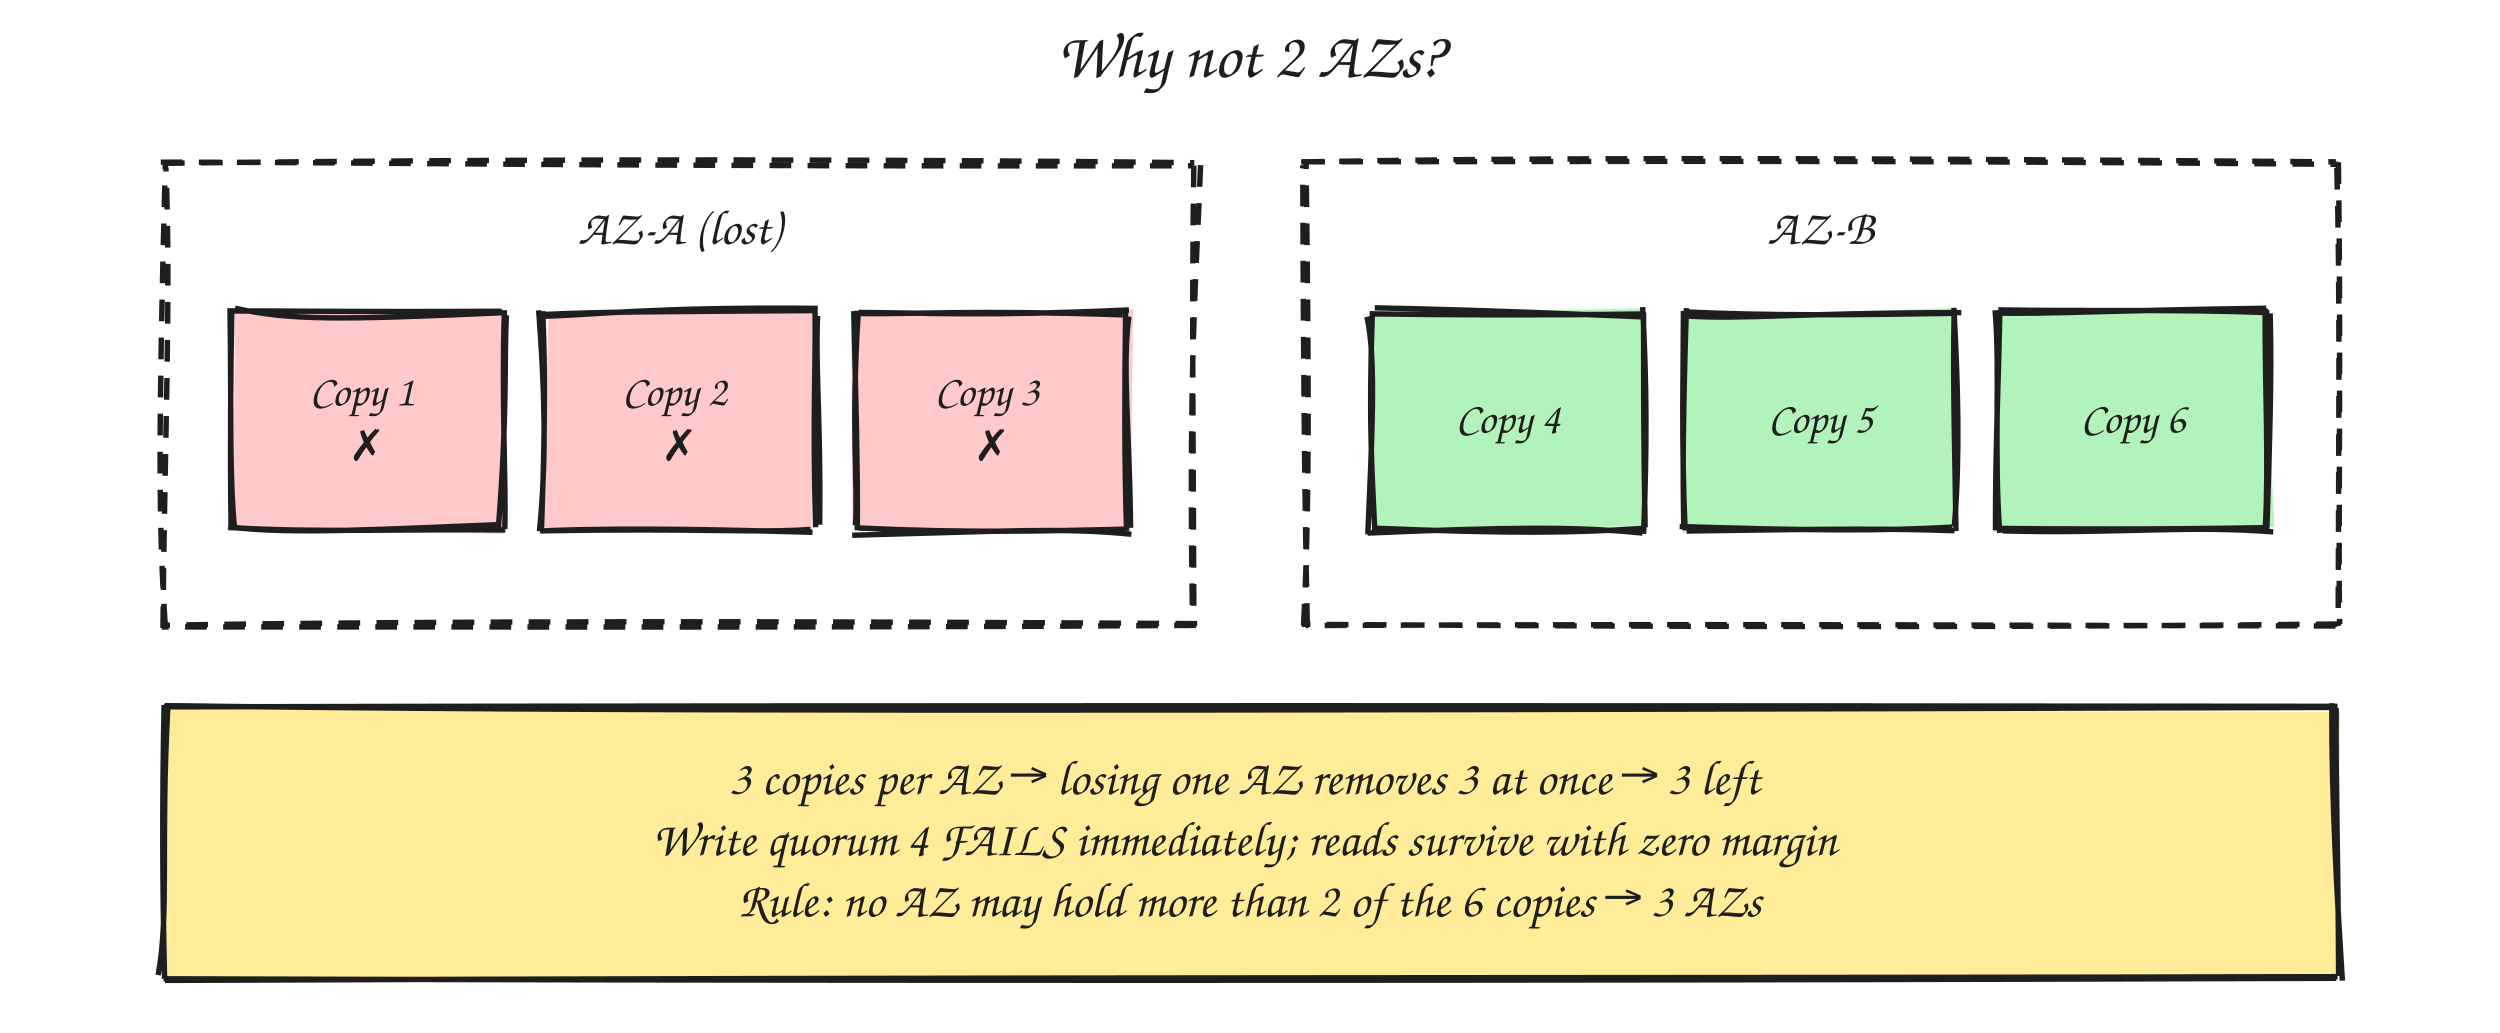
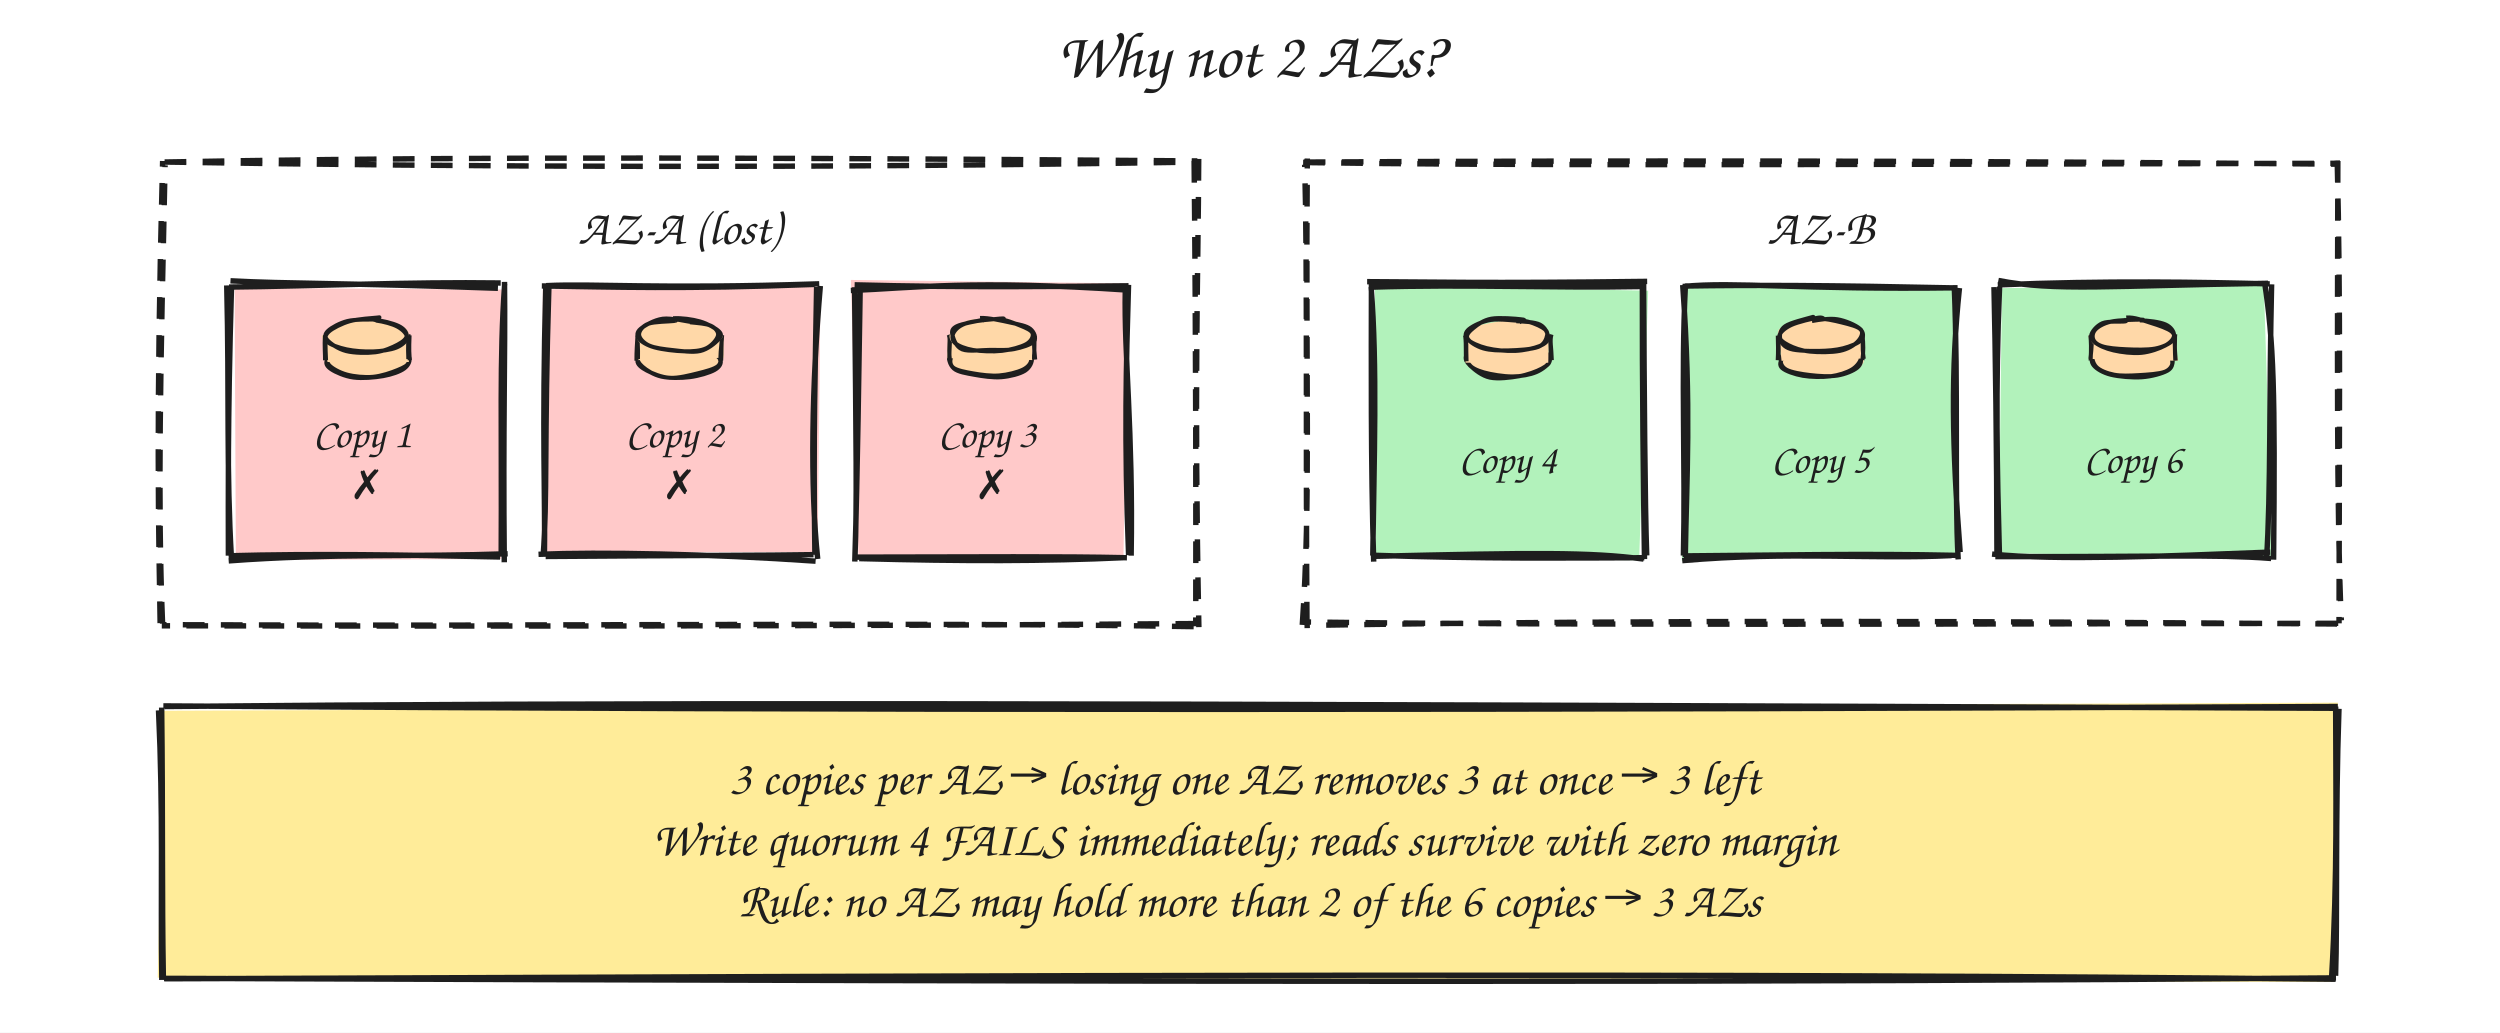
<svg xmlns="http://www.w3.org/2000/svg" viewBox="0 0 920 380" width="920" height="380">
  <rect width="100%" height="100%" fill="#ffffff" />
  <text x="460" y="22" font-family="Virgil, 'Segoe Print', 'Comic Sans MS', 'Bradley Hand', cursive" font-size="24" fill="#1e1e1e" text-anchor="middle" dominant-baseline="middle">
    <tspan x="460" dy="0">Why not 2 AZs?</tspan>
  </text>
-   <path d="M59.176 59.676 C136.514 59.658, 214.443 61.369, 439.12 61.014 M59.947 60.112 C204.245 58.15, 348.507 58.804, 439.513 59.874 M441.811 60.759 C440.502 98.188, 437.225 131.977, 438.871 229.835 M439.336 60.932 C438.449 114.36, 439.227 170.096, 439.35 230.328 M440.11 230.147 C297.524 231.14, 152.073 230.579, 59.458 230.712 M440.546 229.502 C300.626 228.58, 160.068 228.382, 59.423 230.099 M59.963 231.088 C60.474 167.028, 63.02 108.491, 61.045 61.615 M60.824 230.186 C58.391 194.654, 58.164 160.892, 60.859 59.518" stroke="#1e1e1e" stroke-width="2" fill="none" stroke-dasharray="8 6" />
+   <path d="M60.576 59.625 C136.758 58.278, 214.306 57.348, 440.619 59.22 M60.559 59.628 C176.227 61.474, 293.024 62.024, 440.506 59.633 M441.125 58.48 C440.953 102.391, 439.376 140.874, 441.184 230.787 M439.431 59.216 C440.15 127.552, 440.105 196.025, 440.032 229.703 M439.266 230.602 C329.583 228.74, 218.39 230.595, 59.589 229.887 M440.585 229.469 C298.219 230.571, 155.824 230.45, 59.538 230.29 M58.928 229.315 C58.411 195.502, 57.308 155.774, 59.847 59.244 M59.827 229.493 C57.954 183.915, 59.088 136.294, 60.748 60.85" stroke="#1e1e1e" stroke-width="2" fill="none" stroke-dasharray="8 6" />
  <text x="250" y="85" font-family="Virgil, 'Segoe Print', 'Comic Sans MS', 'Bradley Hand', cursive" font-size="18" fill="#1e1e1e" text-anchor="middle" dominant-baseline="middle">
    <tspan x="250" dy="0">AZ-A (lost)</tspan>
  </text>
-   <path d="M86.458 113.524 L184.908 114.263 L185.447 196.439 L85.83 194.41" stroke="none" stroke-width="0" fill="#ffc9c9" />
-   <path d="M86.484 113.423 C106.439 117.876, 124.316 117.835, 184.74 115.082 M85.263 114.451 C104.761 114.331, 124.758 114.851, 184.608 114.542 M186.347 116.01 C185.453 134.373, 186.868 151.246, 183.261 195.966 M185.634 114.133 C184.485 145.698, 186.286 178.521, 185.756 194.68 M184.236 193.031 C146.6 194.47, 105.497 196.992, 83.934 193.783 M185.967 195.027 C150.279 194.63, 115.553 196.027, 85.978 194.207 M86.243 193.806 C84.402 173.835, 85.215 154.342, 84.636 113.409 M85.042 195.184 C84.618 165.345, 84.897 136.68, 85.3 114.506" stroke="#1e1e1e" stroke-width="2" fill="none" />
-   <text x="135" y="145" font-family="Virgil, 'Segoe Print', 'Comic Sans MS', 'Bradley Hand', cursive" font-size="16" fill="#1e1e1e" text-anchor="middle" dominant-baseline="middle">
+   <path d="M86.337 105.956 L184.673 106.565 L184.389 205.728 L86.797 206.078" stroke="none" stroke-width="0" fill="#ffc9c9" />
+   <path d="M84.817 103.338 C105.911 104.477, 126.218 104.035, 183.238 106.093 M84.283 105.644 C116.871 105.304, 149.898 103.652, 184.262 104.141 M185.662 103.731 C185.968 131.435, 185.082 155.86, 185.575 206.918 M185.728 104.416 C183.745 131.56, 184.724 157.788, 184.438 204.055 M186.829 203.789 C153.24 205, 122.443 203.547, 84.152 206.409 M184.031 204.972 C149.417 204.158, 114.782 203.685, 84.168 204.526 M85.207 206.034 C83.242 173.294, 84.406 145.595, 83.438 105.037 M84.045 204.491 C84.058 182.05, 83.698 156.972, 85.189 105.838" stroke="#1e1e1e" stroke-width="2" fill="none" />
+   <path d="M136.69 126.07 C139.896 126.24, 143.845 127.894, 146.055 128.863 C148.265 129.831, 149.668 130.768, 149.951 131.881 C150.234 132.995, 149.524 134.544, 147.753 135.546 C145.982 136.547, 142.469 137.554, 139.325 137.889 C136.18 138.223, 131.837 137.996, 128.885 137.552 C125.933 137.108, 123.116 136.333, 121.613 135.224 C120.109 134.116, 119.126 132.141, 119.864 130.902 C120.603 129.663, 123.214 128.541, 126.044 127.792 C128.874 127.042, 134.961 126.593, 136.843 126.404 C138.725 126.215, 137.363 126.558, 137.337 126.658 M138.119 127.38 C141.135 127.796, 145.926 128.498, 147.966 129.469 C150.007 130.44, 150.716 132.027, 150.362 133.207 C150.008 134.388, 148.087 135.609, 145.844 136.551 C143.602 137.494, 140.101 138.686, 136.905 138.862 C133.71 139.038, 129.477 138.477, 126.673 137.607 C123.869 136.736, 120.979 134.828, 120.083 133.64 C119.187 132.452, 119.913 131.473, 121.298 130.479 C122.683 129.486, 125.522 128.319, 128.392 127.679 C131.263 127.039, 136.804 126.703, 138.522 126.642 C140.24 126.581, 138.626 127.188, 138.7 127.313" stroke="none" stroke-width="0" fill="#ffd8a8" />
+   <path d="M138.494 126.501 C141.604 126.7, 144.603 127.519, 146.582 128.635 C148.561 129.751, 150.412 131.94, 150.368 133.197 C150.325 134.455, 148.507 135.267, 146.321 136.179 C144.135 137.091, 140.378 138.397, 137.254 138.671 C134.131 138.945, 130.291 138.566, 127.579 137.824 C124.867 137.082, 121.999 135.485, 120.982 134.218 C119.965 132.951, 120.299 131.284, 121.478 130.222 C122.658 129.16, 125.237 128.479, 128.056 127.845 C130.875 127.212, 136.621 126.596, 138.391 126.421 C140.162 126.246, 138.753 126.682, 138.681 126.795 M135.439 127.236 C138.583 127.042, 142.147 126.915, 144.655 127.601 C147.163 128.287, 149.806 130.014, 150.489 131.352 C151.172 132.69, 150.335 134.45, 148.752 135.628 C147.169 136.805, 144.097 137.867, 140.99 138.419 C137.884 138.97, 133.299 139.36, 130.111 138.937 C126.923 138.515, 123.484 136.982, 121.865 135.883 C120.246 134.784, 119.689 133.736, 120.398 132.341 C121.106 130.946, 123.7 128.546, 126.116 127.51 C128.531 126.474, 133.497 126.222, 134.891 126.125 C136.284 126.028, 134.547 126.712, 134.476 126.93" stroke="#1e1e1e" stroke-width="1.5" fill="none" />
+   <path d="M118.357 123.379 L120.534 133.212 L150.463 133.218 L150.314 123.586" stroke="none" stroke-width="0" fill="#ffd8a8" />
+   <path d="M119.58 123.292 C119.893 125.61, 119.678 127.142, 119.976 132.573 M119.566 123.618 C119.344 127.1, 119.666 130.799, 119.616 132.608" stroke="#1e1e1e" stroke-width="1.5" fill="none" />
+   <path d="M150.321 123.012 C150.326 125.384, 150.046 127.215, 150.272 132.139 M150.711 123.42 C150.716 125.442, 150.403 127.379, 150.779 132.541" stroke="#1e1e1e" stroke-width="1.5" fill="none" />
+   <path d="M135.084 117.976 C138.193 117.846, 142.447 118.346, 144.98 119.031 C147.512 119.717, 149.819 120.772, 150.279 122.09 C150.738 123.408, 149.458 125.725, 147.736 126.94 C146.015 128.155, 142.942 129.016, 139.951 129.379 C136.96 129.742, 132.804 129.584, 129.789 129.12 C126.774 128.655, 123.518 127.65, 121.862 126.592 C120.207 125.533, 119.239 124.133, 119.857 122.768 C120.476 121.404, 123.017 119.238, 125.573 118.404 C128.13 117.57, 133.373 117.829, 135.195 117.762 C137.018 117.695, 136.465 118.011, 136.507 118.001 M137.991 117.9 C140.971 118.247, 144.453 119.851, 146.495 120.749 C148.537 121.647, 150.478 122.079, 150.242 123.288 C150.007 124.497, 147.274 127.035, 145.08 128.001 C142.885 128.968, 140.098 128.942, 137.076 129.087 C134.054 129.232, 129.734 129.553, 126.947 128.872 C124.159 128.19, 121.207 126.41, 120.353 124.996 C119.499 123.582, 120.595 121.501, 121.825 120.388 C123.055 119.275, 124.914 118.837, 127.732 118.317 C130.55 117.798, 137.028 117.271, 138.734 117.273 C140.44 117.275, 137.939 118.082, 137.969 118.331" stroke="none" stroke-width="0" fill="#ffd8a8" />
+   <path d="M137.501 117.68 C140.524 117.902, 144.592 118.955, 146.622 119.928 C148.653 120.902, 149.726 122.375, 149.684 123.521 C149.642 124.667, 148.282 125.786, 146.37 126.804 C144.458 127.821, 141.371 129.225, 138.212 129.625 C135.052 130.025, 130.369 129.943, 127.413 129.203 C124.457 128.463, 121.583 126.435, 120.476 125.188 C119.369 123.941, 119.539 122.893, 120.77 121.72 C122.002 120.547, 125.084 118.842, 127.863 118.15 C130.643 117.458, 135.697 117.609, 137.445 117.569 C139.193 117.529, 138.365 117.774, 138.351 117.912 M138.275 117.944 C141.223 118.346, 144.439 119.203, 146.357 120.253 C148.274 121.302, 149.871 122.965, 149.781 124.244 C149.69 125.522, 147.908 127.075, 145.816 127.923 C143.724 128.772, 140.278 129.227, 137.229 129.334 C134.179 129.44, 130.32 129.162, 127.518 128.564 C124.716 127.966, 121.501 126.836, 120.416 125.745 C119.331 124.654, 119.628 123.277, 121.01 122.02 C122.391 120.763, 125.729 119.064, 128.705 118.205 C131.681 117.346, 137.155 117.05, 138.868 116.866 C140.581 116.681, 139.033 116.762, 138.982 117.097" stroke="#1e1e1e" stroke-width="1.5" fill="none" />
+   <text x="135" y="160.625" font-family="Virgil, 'Segoe Print', 'Comic Sans MS', 'Bradley Hand', cursive" font-size="15" fill="#1e1e1e" text-anchor="middle" dominant-baseline="middle">
    <tspan x="135" dy="0">Copy 1</tspan>
-     <tspan x="135" dy="20">✗</tspan>
+     <tspan x="135" dy="18.75">✗</tspan>
  </text>
-   <path d="M201.857 114.945 L298.954 114.074 L298.701 196.673 L199.756 193.942" stroke="none" stroke-width="0" fill="#ffc9c9" />
-   <path d="M200.341 116.387 C219.12 115.837, 240.757 112.902, 300.946 113.474 M200.614 115.715 C221.335 114.713, 245.115 114.663, 300.028 114.295 M300.884 116.261 C299.983 135.004, 302.089 154.406, 301.652 193.097 M299.932 114.334 C300.179 135.31, 299.003 156.491, 300.163 194.032 M298.289 194.818 C279.063 196.266, 257.679 194.245, 198.77 195.379 M299.024 195.883 C268.599 195.008, 235.167 194.134, 200.917 195.248 M198.522 195.525 C201.282 167.362, 200.363 142.632, 198.228 114.203 M199.26 195.183 C200.15 168.59, 200.935 142.577, 199.741 114.494" stroke="#1e1e1e" stroke-width="2" fill="none" />
-   <text x="250" y="145" font-family="Virgil, 'Segoe Print', 'Comic Sans MS', 'Bradley Hand', cursive" font-size="16" fill="#1e1e1e" text-anchor="middle" dominant-baseline="middle">
+   <path d="M199.735 106.486 L301.946 105.431 L300.911 203.132 L199.351 203.273" stroke="none" stroke-width="0" fill="#ffc9c9" />
+   <path d="M200.96 105.121 C218.995 104.24, 241.863 106.438, 301.477 104.447 M199.391 105.232 C225.319 105.596, 251.039 106.526, 299.78 104.658 M301.882 105.234 C298.791 141.318, 298.055 179.018, 300.918 205.702 M300.514 105.621 C300.086 133.437, 299.206 160.026, 299.88 204.168 M300.145 206.509 C261.02 203.777, 220.534 203.063, 198.17 203.987 M299.37 204.109 C280.342 204.428, 259.462 204.326, 200.802 204.777 M199.883 204.345 C201.452 184.038, 200.222 162.503, 201.989 105.801 M200.353 204.481 C200.712 183.867, 199.389 161.049, 200.833 105.766" stroke="#1e1e1e" stroke-width="2" fill="none" />
+   <path d="M249.281 126.854 C252.329 126.672, 256.818 126.99, 259.401 127.629 C261.985 128.268, 264.035 129.374, 264.781 130.689 C265.526 132.004, 265.264 134.198, 263.874 135.516 C262.484 136.834, 259.545 138.12, 256.443 138.597 C253.341 139.075, 248.397 138.754, 245.263 138.384 C242.13 138.013, 239.266 137.5, 237.642 136.372 C236.017 135.244, 235.259 133.038, 235.515 131.616 C235.771 130.193, 236.874 128.61, 239.178 127.835 C241.482 127.061, 247.565 127.174, 249.34 126.968 C251.116 126.762, 249.754 126.565, 249.83 126.599 M253.827 126.661 C256.788 126.823, 259.916 126.927, 261.658 128.088 C263.401 129.249, 264.458 132.104, 264.281 133.627 C264.104 135.15, 262.616 136.397, 260.596 137.225 C258.576 138.054, 255.396 138.469, 252.161 138.599 C248.926 138.729, 243.813 138.742, 241.184 138.004 C238.556 137.267, 237.372 135.402, 236.389 134.175 C235.407 132.948, 234.137 131.817, 235.289 130.644 C236.442 129.471, 240.36 127.747, 243.302 127.138 C246.244 126.528, 251.24 127.105, 252.94 126.989 C254.64 126.873, 253.495 126.28, 253.504 126.44" stroke="none" stroke-width="0" fill="#ffd8a8" />
+   <path d="M247.498 126.747 C250.432 126.509, 254.84 127.278, 257.626 127.883 C260.412 128.489, 263.102 129.254, 264.214 130.381 C265.325 131.508, 265.54 133.476, 264.295 134.646 C263.05 135.815, 259.702 136.667, 256.744 137.399 C253.786 138.131, 249.665 139.21, 246.546 139.038 C243.426 138.866, 240.023 137.412, 238.029 136.366 C236.034 135.32, 234.471 134.065, 234.58 132.764 C234.688 131.463, 236.234 129.593, 238.68 128.559 C241.126 127.525, 247.48 126.945, 249.256 126.56 C251.031 126.175, 249.451 126.098, 249.33 126.25 M251.115 125.668 C254.024 125.7, 257.714 127.631, 260.047 128.75 C262.38 129.87, 264.626 131.154, 265.115 132.385 C265.605 133.616, 264.861 135.067, 262.984 136.135 C261.107 137.203, 257.111 138.383, 253.853 138.795 C250.594 139.207, 246.337 139.249, 243.433 138.607 C240.53 137.965, 237.843 136.18, 236.433 134.943 C235.023 133.706, 234.178 132.336, 234.972 131.184 C235.766 130.031, 238.615 128.974, 241.199 128.028 C243.784 127.081, 248.853 125.635, 250.478 125.506 C252.103 125.377, 250.913 126.858, 250.947 127.255" stroke="#1e1e1e" stroke-width="1.5" fill="none" />
+   <path d="M234.795 123.697 L234.498 132.532 L266.376 131.66 L266.246 124.303" stroke="none" stroke-width="0" fill="#ffd8a8" />
+   <path d="M234.889 123.774 C234.43 125.335, 234.906 127.579, 234.771 132.128 M234.595 123.507 C234.442 126.151, 234.192 129.36, 234.215 132.747" stroke="#1e1e1e" stroke-width="1.5" fill="none" />
+   <path d="M265.63 123.494 C265.835 125.109, 265.166 127.652, 265.067 132.774 M265.74 123.308 C265.382 126.833, 265.577 129.54, 265.379 132.681" stroke="#1e1e1e" stroke-width="1.5" fill="none" />
+   <path d="M247.684 118.018 C250.786 117.747, 255.509 117.668, 258.172 118.165 C260.835 118.663, 262.753 119.78, 263.663 121.003 C264.574 122.227, 264.75 124.261, 263.636 125.505 C262.521 126.749, 259.673 127.799, 256.975 128.467 C254.276 129.135, 250.59 129.676, 247.444 129.513 C244.299 129.349, 240.252 128.484, 238.104 127.487 C235.956 126.491, 234.428 124.786, 234.557 123.535 C234.686 122.284, 236.705 120.97, 238.876 119.981 C241.047 118.992, 245.932 118.06, 247.581 117.6 C249.23 117.139, 248.624 117.102, 248.769 117.218 M253.697 117.534 C256.622 117.615, 259.94 118.559, 261.983 119.585 C264.027 120.611, 266.016 122.515, 265.957 123.689 C265.898 124.863, 263.899 125.833, 261.628 126.629 C259.357 127.425, 255.692 128.076, 252.331 128.465 C248.97 128.855, 244.372 129.472, 241.461 128.966 C238.549 128.459, 235.804 126.804, 234.864 125.425 C233.924 124.046, 234.524 121.915, 235.821 120.694 C237.117 119.473, 239.755 118.552, 242.644 118.098 C245.532 117.645, 251.463 118.022, 253.151 117.973 C254.839 117.924, 252.807 117.826, 252.772 117.804" stroke="none" stroke-width="0" fill="#ffd8a8" />
+   <path d="M247.703 117.125 C250.728 116.916, 254.775 117.479, 257.595 118.289 C260.415 119.099, 263.513 120.853, 264.623 121.985 C265.732 123.117, 265.41 123.881, 264.251 125.081 C263.091 126.281, 260.438 128.557, 257.666 129.183 C254.894 129.809, 250.76 129.181, 247.619 128.839 C244.477 128.496, 240.891 128.08, 238.818 127.127 C236.744 126.174, 235.221 124.448, 235.178 123.12 C235.134 121.792, 236.421 119.993, 238.555 119.161 C240.689 118.328, 246.349 118.356, 247.983 118.126 C249.617 117.896, 248.218 117.814, 248.36 117.782 M253.927 118.601 C256.903 118.923, 259.898 119.074, 261.614 119.888 C263.33 120.703, 264.51 122.111, 264.225 123.49 C263.941 124.87, 261.967 127.199, 259.905 128.165 C257.843 129.132, 255.016 129.341, 251.853 129.289 C248.69 129.237, 243.709 128.629, 240.926 127.855 C238.142 127.081, 236.014 125.788, 235.152 124.645 C234.291 123.502, 234.301 122.223, 235.757 120.997 C237.212 119.77, 240.773 117.708, 243.885 117.287 C246.997 116.866, 252.806 118.38, 254.43 118.472 C256.054 118.564, 253.874 117.932, 253.629 117.84" stroke="#1e1e1e" stroke-width="1.5" fill="none" />
+   <text x="250" y="160.625" font-family="Virgil, 'Segoe Print', 'Comic Sans MS', 'Bradley Hand', cursive" font-size="15" fill="#1e1e1e" text-anchor="middle" dominant-baseline="middle">
    <tspan x="250" dy="0">Copy 2</tspan>
-     <tspan x="250" dy="20">✗</tspan>
+     <tspan x="250" dy="18.75">✗</tspan>
  </text>
-   <path d="M313.257 116.367 L416.999 113.885 L415.955 196.908 L313.681 193.475" stroke="none" stroke-width="0" fill="#ffc9c9" />
-   <path d="M314.198 115.351 C335.801 115.797, 357.197 113.969, 413.153 115.867 M315.965 114.98 C339.91 115.094, 363.471 116.475, 415.447 114.048 M415.421 116.511 C412.912 135.634, 415.71 157.566, 416.043 194.227 M414.229 114.535 C413.873 140.921, 413.721 168.462, 414.57 195.384 M416.342 196.604 C391.526 194.062, 369.861 195.497, 313.606 196.976 M414.08 194.74 C384.92 195.386, 356.78 196.241, 315.856 194.29 M314.802 193.243 C315.763 176.889, 313.111 158.923, 315.82 114.997 M315.478 195.181 C315.682 171.834, 314.973 148.474, 314.181 114.482" stroke="#1e1e1e" stroke-width="2" fill="none" />
-   <text x="365" y="145" font-family="Virgil, 'Segoe Print', 'Comic Sans MS', 'Bradley Hand', cursive" font-size="16" fill="#1e1e1e" text-anchor="middle" dominant-baseline="middle">
+   <path d="M313.133 103.015 L415.22 104.297 L413.434 204.537 L315.904 204.468" stroke="none" stroke-width="0" fill="#ffc9c9" />
+   <path d="M313.104 106.905 C336.079 106.003, 357.508 102.841, 415.715 106.801 M314.499 104.819 C353.767 105.888, 392.18 105.4, 415.298 105.174 M414.102 106.738 C413.615 131.201, 417.027 158.176, 416.262 204.485 M415.301 104.825 C414.427 133.313, 413.688 162.265, 415.321 204.282 M413.462 205.228 C384.799 206.554, 354.626 206.58, 316.189 205.566 M414.71 205.247 C389.268 204.697, 362.143 204.966, 315.436 205.028 M314.56 206.656 C315.663 170.782, 316.037 135.412, 316.54 106.564 M314.661 204.47 C315.366 185.683, 315.079 165.127, 314.478 105.694" stroke="#1e1e1e" stroke-width="2" fill="none" />
+   <path d="M361.896 126.946 C364.711 126.625, 368.433 126.359, 371.325 126.804 C374.217 127.249, 377.857 128.407, 379.245 129.616 C380.634 130.826, 380.63 132.724, 379.658 134.061 C378.685 135.399, 376.195 136.863, 373.41 137.641 C370.625 138.419, 366.185 138.995, 362.947 138.728 C359.709 138.461, 356.085 137.095, 353.984 136.038 C351.882 134.981, 350.576 133.484, 350.34 132.386 C350.105 131.287, 350.682 130.366, 352.572 129.447 C354.463 128.527, 360.114 127.261, 361.684 126.869 C363.254 126.476, 361.812 126.931, 361.993 127.09 M367.732 126.295 C370.938 126.491, 375.102 127.736, 377.145 128.725 C379.189 129.714, 379.994 131.04, 379.994 132.228 C379.994 133.416, 379.24 134.894, 377.143 135.852 C375.047 136.81, 370.69 137.602, 367.416 137.976 C364.142 138.351, 360.252 138.66, 357.499 138.098 C354.747 137.536, 351.971 135.795, 350.902 134.604 C349.834 133.413, 349.869 132.231, 351.087 130.95 C352.306 129.669, 355.504 127.763, 358.215 126.919 C360.927 126.076, 365.675 126.057, 367.357 125.889 C369.038 125.722, 368.363 125.725, 368.305 125.914" stroke="none" stroke-width="0" fill="#ffd8a8" />
+   <path d="M366.711 126.202 C369.956 126.261, 374.556 127.523, 376.686 128.551 C378.817 129.579, 379.534 131.125, 379.495 132.369 C379.455 133.613, 378.413 135.049, 376.451 136.016 C374.489 136.983, 370.749 137.933, 367.723 138.171 C364.696 138.408, 361.131 137.936, 358.292 137.441 C355.452 136.947, 351.971 136.335, 350.685 135.202 C349.398 134.069, 349.44 131.964, 350.574 130.643 C351.708 129.322, 354.673 127.839, 357.489 127.278 C360.305 126.717, 365.538 127.421, 367.472 127.278 C369.405 127.136, 369.003 126.443, 369.091 126.423 M366.79 126.275 C369.756 126.236, 373.26 127.478, 375.412 128.376 C377.564 129.275, 379.406 130.323, 379.702 131.667 C379.997 133.01, 379.049 135.249, 377.183 136.44 C375.317 137.631, 371.605 138.564, 368.503 138.812 C365.401 139.06, 361.482 138.46, 358.571 137.93 C355.66 137.399, 352.534 136.933, 351.036 135.63 C349.538 134.326, 348.707 131.54, 349.585 130.109 C350.464 128.678, 353.561 127.551, 356.307 127.043 C359.054 126.535, 364.512 127.212, 366.064 127.063 C367.615 126.914, 365.477 126.178, 365.616 126.149" stroke="#1e1e1e" stroke-width="1.5" fill="none" />
+   <path d="M348.834 124.015 L348.462 131.852 L379.89 132.503 L379.778 122.62" stroke="none" stroke-width="0" fill="#ffd8a8" />
+   <path d="M349.117 123.175 C349.939 125.06, 348.946 126.937, 349.565 132.764 M349.624 123.396 C349.648 125.742, 349.366 127.921, 349.355 132.347" stroke="#1e1e1e" stroke-width="1.5" fill="none" />
+   <path d="M380.939 123.975 C380.372 124.834, 380.394 127.01, 380.941 132.33 M380.769 123.737 C380.588 125.884, 380.751 128.101, 380.519 132.28" stroke="#1e1e1e" stroke-width="1.5" fill="none" />
+   <path d="M369.256 117.749 C372.242 118.053, 375.227 119.402, 376.968 120.534 C378.708 121.667, 379.835 123.42, 379.7 124.546 C379.564 125.672, 378.317 126.538, 376.155 127.289 C373.994 128.041, 369.972 128.775, 366.731 129.058 C363.489 129.341, 359.502 129.585, 356.706 128.988 C353.91 128.391, 350.917 126.846, 349.953 125.475 C348.989 124.104, 349.393 122.036, 350.921 120.764 C352.449 119.493, 355.985 118.42, 359.121 117.845 C362.258 117.271, 367.699 117.336, 369.739 117.317 C371.78 117.299, 371.475 117.491, 371.362 117.735 M367.602 116.818 C370.77 116.944, 375.423 118.788, 377.466 120.003 C379.51 121.217, 380.047 122.888, 379.865 124.104 C379.682 125.319, 378.418 126.313, 376.372 127.295 C374.325 128.278, 370.684 129.653, 367.585 129.997 C364.486 130.342, 360.512 130.035, 357.778 129.362 C355.044 128.69, 352.207 127.38, 351.182 125.964 C350.156 124.548, 350.56 122.265, 351.623 120.865 C352.686 119.465, 354.902 117.987, 357.559 117.563 C360.216 117.139, 365.898 118.428, 367.567 118.323 C369.236 118.218, 367.674 116.922, 367.573 116.934" stroke="none" stroke-width="0" fill="#ffd8a8" />
+   <path d="M366.914 117.389 C369.869 117.469, 373.332 118.961, 375.511 119.843 C377.69 120.726, 379.627 121.554, 379.989 122.684 C380.351 123.815, 379.568 125.557, 377.683 126.628 C375.797 127.7, 371.934 128.751, 368.676 129.115 C365.418 129.48, 361.015 129.306, 358.136 128.816 C355.256 128.327, 352.574 127.287, 351.399 126.177 C350.224 125.066, 350.301 123.382, 351.086 122.152 C351.871 120.921, 353.297 119.611, 356.107 118.794 C358.917 117.976, 365.767 117.448, 367.948 117.246 C370.13 117.044, 369.255 117.378, 369.196 117.581 M360.66 117.013 C363.601 116.84, 368.915 118.077, 371.999 118.748 C375.084 119.418, 377.755 119.889, 379.166 121.035 C380.577 122.18, 381.471 124.378, 380.467 125.618 C379.463 126.858, 375.816 127.951, 373.142 128.473 C370.469 128.996, 367.596 128.736, 364.428 128.754 C361.26 128.772, 356.451 129.486, 354.132 128.58 C351.812 127.675, 350.854 124.741, 350.511 123.322 C350.168 121.902, 350.313 120.978, 352.074 120.064 C353.835 119.149, 359.531 118.153, 361.075 117.833 C362.619 117.513, 361.327 118.058, 361.336 118.145" stroke="#1e1e1e" stroke-width="1.5" fill="none" />
+   <text x="365" y="160.625" font-family="Virgil, 'Segoe Print', 'Comic Sans MS', 'Bradley Hand', cursive" font-size="15" fill="#1e1e1e" text-anchor="middle" dominant-baseline="middle">
    <tspan x="365" dy="0">Copy 3</tspan>
-     <tspan x="365" dy="20">✗</tspan>
+     <tspan x="365" dy="18.75">✗</tspan>
  </text>
-   <path d="M478.834 59.589 C555.754 58.201, 633.112 57.768, 859.616 59.555 M479.59 59.547 C580.554 59.525, 681.624 58.812, 860.52 60.481 M859.957 61.762 C861.158 107.01, 860.647 157.217, 860.433 230.358 M860.527 59.735 C861.558 127.428, 860.429 195.224, 860.977 229.737 M860.237 229.634 C767.375 230.578, 677.188 231.113, 479.066 229.743 M859.482 230.357 C757.028 230.257, 654.004 229.407, 480.477 230.199 M481.081 229.962 C479.982 177.884, 479.598 127.151, 479.412 60.791 M479.696 230.179 C481.905 186.678, 481.702 142.568, 480.622 59.47" stroke="#1e1e1e" stroke-width="2" fill="none" stroke-dasharray="8 6" />
+   <path d="M479.548 59.813 C556.745 60.958, 633.986 60.645, 859.972 60.093 M479.764 59.644 C597.998 59.008, 717.73 59.064, 860.489 60.415 M860.323 59.241 C860.219 122.299, 859.78 188.764, 861.605 228.269 M860.087 59.029 C861.416 111.128, 860.818 161.381, 860.762 229.395 M860.467 229.368 C713.375 229.674, 565.286 230.133, 480.125 228.887 M860.029 229.631 C739.729 228.697, 619.72 227.881, 480.042 230.167 M479.236 229.967 C482.424 184.068, 480.405 140.406, 481.091 58.328 M480.969 229.459 C480.443 163.525, 481.192 98.255, 480.122 60.622" stroke="#1e1e1e" stroke-width="2" fill="none" stroke-dasharray="8 6" />
  <text x="670" y="85" font-family="Virgil, 'Segoe Print', 'Comic Sans MS', 'Bradley Hand', cursive" font-size="18" fill="#1e1e1e" text-anchor="middle" dominant-baseline="middle">
    <tspan x="670" dy="0">AZ-B</tspan>
  </text>
-   <path d="M504.056 115.21 L605.09 113.507 L606.462 193.376 L505.533 196.54" stroke="none" stroke-width="0" fill="#b2f2bb" />
-   <path d="M505.913 113.279 C525.162 113.718, 546.079 114.104, 605.566 116.651 M504.668 115.509 C533.059 115.858, 562.185 116.1, 604.287 115.554 M604.494 113.012 C605.971 140.895, 606.152 163.885, 604.824 196.489 M604.825 114.936 C604.861 136.144, 604.756 158.403, 605.384 194.089 M604.447 196.177 C580.453 193.655, 554.225 194.003, 503.279 196.169 M604.194 194.452 C579.562 196.143, 556.007 196.455, 505.734 194.374 M503.36 196.68 C504.723 163.943, 506.606 131.504, 503.004 116.585 M505.914 195.177 C505.146 176.324, 503.449 158.268, 505.063 114.458" stroke="#1e1e1e" stroke-width="2" fill="none" />
-   <text x="555" y="155" font-family="Virgil, 'Segoe Print', 'Comic Sans MS', 'Bradley Hand', cursive" font-size="16" fill="#1e1e1e" text-anchor="middle" dominant-baseline="middle">
+   <path d="M505.931 104.967 L606.539 106.974 L603.209 206.175 L506.383 205.195" stroke="none" stroke-width="0" fill="#b2f2bb" />
+   <path d="M503.105 103.652 C525.844 103.727, 545.593 104.311, 606.16 103.547 M504.958 105.672 C538.789 104.562, 571.677 106.086, 604.235 105.444 M604.859 104.492 C605.075 146.064, 605.328 185.194, 605.995 204.4 M604.384 104.23 C604.325 142.169, 604.75 179.21, 605.169 205.748 M604.832 205.734 C585.041 203.128, 564.899 203.349, 505.044 204.742 M605.106 205.241 C576.514 205.345, 546.437 205.714, 505.008 204.321 M505.516 206.686 C504.408 169.317, 504.656 133.139, 504.683 104.122 M505.187 204.458 C505.63 169.469, 506.885 134.55, 504.563 105.61" stroke="#1e1e1e" stroke-width="2" fill="none" />
+   <path d="M552.98 126.363 C556.12 126.121, 560.784 126.323, 563.6 127.019 C566.416 127.715, 568.919 129.242, 569.875 130.538 C570.831 131.835, 570.725 133.56, 569.336 134.798 C567.948 136.035, 564.626 137.329, 561.544 137.961 C558.462 138.593, 554.05 138.899, 550.846 138.59 C547.641 138.28, 544.121 137.124, 542.319 136.104 C540.517 135.084, 539.773 133.84, 540.033 132.471 C540.292 131.103, 541.648 128.922, 543.877 127.894 C546.106 126.865, 551.727 126.57, 553.407 126.3 C555.087 126.029, 553.933 126.252, 553.956 126.268 M557.954 127.261 C560.943 127.408, 564.762 128.352, 566.806 129.21 C568.85 130.067, 570.16 131.322, 570.216 132.408 C570.272 133.494, 569.225 134.65, 567.141 135.726 C565.057 136.801, 560.979 138.389, 557.712 138.862 C554.445 139.334, 550.333 139.316, 547.538 138.561 C544.744 137.807, 542.161 135.62, 540.943 134.336 C539.724 133.051, 538.981 132.194, 540.227 130.854 C541.472 129.515, 545.427 127.007, 548.418 126.298 C551.409 125.589, 556.665 126.582, 558.174 126.599 C559.684 126.616, 557.457 126.37, 557.472 126.4" stroke="none" stroke-width="0" fill="#ffd8a8" />
+   <path d="M558.994 126.684 C562.032 127.015, 564.794 128.161, 566.69 129.162 C568.586 130.163, 570.593 131.391, 570.372 132.688 C570.15 133.985, 567.664 135.969, 565.363 136.943 C563.062 137.918, 559.785 138.521, 556.567 138.537 C553.349 138.554, 548.726 137.8, 546.056 137.043 C543.387 136.287, 541.338 135.26, 540.55 133.997 C539.763 132.735, 539.954 130.617, 541.332 129.47 C542.711 128.324, 545.793 127.599, 548.822 127.118 C551.851 126.638, 557.592 126.561, 559.504 126.585 C561.416 126.609, 560.349 127.243, 560.296 127.261 M555.473 126.82 C558.61 126.825, 563.491 126.608, 565.957 127.519 C568.423 128.431, 570.029 130.935, 570.268 132.287 C570.508 133.64, 569.284 134.604, 567.397 135.635 C565.51 136.666, 562.128 137.917, 558.947 138.473 C555.765 139.029, 551.26 139.589, 548.306 138.969 C545.353 138.35, 542.668 136.112, 541.228 134.756 C539.787 133.4, 538.849 131.959, 539.662 130.834 C540.476 129.709, 543.412 128.759, 546.109 128.006 C548.806 127.252, 554.119 126.615, 555.843 126.315 C557.568 126.015, 556.47 126.173, 556.457 126.204" stroke="#1e1e1e" stroke-width="1.5" fill="none" />
+   <path d="M540.513 122.786 L539.253 133.458 L569.755 133.486 L570.065 123.056" stroke="none" stroke-width="0" fill="#ffd8a8" />
+   <path d="M539.118 123.377 C539.831 125.638, 539.464 127.448, 539.685 132.966 M539.208 123.626 C539.636 127.275, 539.227 130.803, 539.608 132.42" stroke="#1e1e1e" stroke-width="1.5" fill="none" />
+   <path d="M570.939 123.097 C570.264 125.412, 570.911 127.521, 571.061 132.531 M570.353 123.427 C570.576 125.617, 570.612 127.383, 570.772 132.353" stroke="#1e1e1e" stroke-width="1.5" fill="none" />
+   <path d="M551.393 117.553 C554.372 117.224, 559.452 118.229, 562.335 118.782 C565.219 119.334, 567.577 119.867, 568.693 120.867 C569.81 121.867, 569.943 123.425, 569.035 124.782 C568.126 126.139, 565.909 128.191, 563.243 129.009 C560.578 129.828, 556.242 129.993, 553.041 129.691 C549.839 129.389, 546.151 128.282, 544.034 127.198 C541.918 126.114, 540.41 124.377, 540.342 123.186 C540.274 121.995, 541.566 120.899, 543.626 120.052 C545.685 119.205, 551.011 118.438, 552.701 118.104 C554.39 117.77, 553.685 117.952, 553.76 118.05 M557.823 118.14 C561.073 118.208, 565.08 117.894, 567.123 118.918 C569.166 119.941, 570.208 122.944, 570.082 124.28 C569.955 125.616, 568.399 126.194, 566.366 126.935 C564.332 127.675, 560.971 128.295, 557.88 128.725 C554.789 129.155, 550.595 130.039, 547.82 129.514 C545.044 128.989, 542.403 127.011, 541.227 125.574 C540.052 124.138, 539.678 121.982, 540.767 120.896 C541.857 119.81, 545.129 119.608, 547.765 119.057 C550.401 118.506, 555.088 117.804, 556.584 117.589 C558.08 117.374, 556.766 117.622, 556.739 117.769" stroke="none" stroke-width="0" fill="#ffd8a8" />
+   <path d="M558.004 118.209 C560.958 118.352, 564.793 118.473, 566.743 119.47 C568.692 120.468, 569.723 122.887, 569.703 124.197 C569.683 125.506, 568.652 126.505, 566.623 127.329 C564.594 128.153, 560.784 129.008, 557.527 129.141 C554.27 129.273, 549.998 128.837, 547.082 128.124 C544.166 127.41, 541.109 126.031, 540.03 124.861 C538.951 123.691, 539.178 122.291, 540.61 121.104 C542.042 119.916, 545.398 118.239, 548.622 117.737 C551.846 117.234, 558 118.12, 559.953 118.087 C561.907 118.055, 560.54 117.504, 560.341 117.54 M560.077 117.97 C562.973 118.265, 565.95 119.568, 567.494 120.473 C569.037 121.377, 569.573 122.201, 569.338 123.399 C569.103 124.597, 568.452 126.734, 566.086 127.659 C563.719 128.585, 558.517 128.862, 555.14 128.952 C551.762 129.043, 548.345 128.951, 545.819 128.201 C543.293 127.45, 540.574 125.706, 539.985 124.447 C539.396 123.188, 540.814 121.842, 542.285 120.647 C543.757 119.452, 545.898 117.801, 548.815 117.276 C551.733 116.751, 558.069 117.277, 559.789 117.498 C561.508 117.72, 559.424 118.464, 559.133 118.605" stroke="#1e1e1e" stroke-width="1.5" fill="none" />
+   <text x="555" y="170" font-family="Virgil, 'Segoe Print', 'Comic Sans MS', 'Bradley Hand', cursive" font-size="15" fill="#1e1e1e" text-anchor="middle" dominant-baseline="middle">
    <tspan x="555" dy="0">Copy 4</tspan>
  </text>
-   <path d="M619.456 116.632 L719.136 113.318 L719.716 193.61 L619.458 196.072" stroke="none" stroke-width="0" fill="#b2f2bb" />
-   <path d="M619.77 116.243 C641.843 117.679, 658.52 115.171, 721.772 115.044 M620.019 114.774 C651.634 116.24, 680.542 115.912, 719.706 115.307 M719.031 113.263 C720.501 141.525, 721.373 167.044, 719.214 193.619 M719.122 115.137 C718.554 141.756, 719.473 168.374, 719.791 195.441 M718.5 193.964 C692.916 195.451, 666.407 195.256, 618.116 193.765 M719.25 195.308 C697.883 194.521, 675.621 194.561, 620.673 195.416 M619.64 194.399 C619.203 173.469, 619.354 151.794, 620.595 113.379 M620.132 195.175 C618.678 163.569, 619.487 132.165, 619.504 114.446" stroke="#1e1e1e" stroke-width="2" fill="none" />
-   <text x="670" y="155" font-family="Virgil, 'Segoe Print', 'Comic Sans MS', 'Bradley Hand', cursive" font-size="16" fill="#1e1e1e" text-anchor="middle" dominant-baseline="middle">
+   <path d="M619.329 105.496 L719.812 105.841 L719.732 203.58 L618.936 206.39" stroke="none" stroke-width="0" fill="#b2f2bb" />
+   <path d="M619.248 105.435 C638.928 103.49, 661.238 106.714, 720.398 105.901 M620.066 105.259 C645.237 104.854, 672.818 104.96, 719.753 105.961 M721.08 105.995 C717.898 135.947, 718.3 164.352, 721.339 203.184 M719.17 105.434 C720.666 142.046, 719.232 181.449, 720.61 205.861 M718.149 204.453 C688.82 205.905, 658.99 202.865, 619.063 206.32 M720.445 204.378 C685.439 203.615, 651.117 204.355, 619.642 204.572 M620.192 204.997 C620.618 176.061, 622.471 150.048, 619.233 104.885 M619.494 204.447 C620.284 171.286, 618.575 138.628, 620.207 105.538" stroke="#1e1e1e" stroke-width="2" fill="none" />
+   <path d="M665.611 126.494 C668.498 126.116, 673.767 126.932, 676.672 127.43 C679.578 127.928, 681.652 128.297, 683.044 129.481 C684.436 130.664, 685.788 133.282, 685.024 134.53 C684.261 135.778, 681.207 136.242, 678.461 136.969 C675.715 137.697, 671.635 138.898, 668.548 138.894 C665.461 138.89, 662.204 137.885, 659.939 136.943 C657.674 136, 655.391 134.476, 654.959 133.24 C654.528 132.005, 655.379 130.708, 657.349 129.53 C659.319 128.352, 664.981 126.644, 666.778 126.172 C668.576 125.7, 668.02 126.559, 668.131 126.7 M671.857 126.902 C675.087 126.785, 679.938 127.071, 682.281 128.056 C684.623 129.042, 685.981 131.466, 685.913 132.816 C685.846 134.166, 684.035 135.251, 681.877 136.154 C679.719 137.057, 676.267 138.119, 672.964 138.234 C669.662 138.349, 664.977 137.425, 662.061 136.846 C659.146 136.266, 656.474 135.704, 655.47 134.755 C654.467 133.807, 655.027 132.301, 656.039 131.156 C657.05 130.01, 658.78 128.523, 661.538 127.881 C664.297 127.24, 670.799 127.64, 672.588 127.307 C674.377 126.973, 672.321 125.822, 672.271 125.88" stroke="none" stroke-width="0" fill="#ffd8a8" />
+   <path d="M669.21 125.991 C672.319 125.681, 676.554 126.542, 679.094 127.392 C681.634 128.242, 683.71 129.779, 684.45 131.09 C685.19 132.4, 684.921 134.069, 683.534 135.256 C682.146 136.443, 679.026 137.751, 676.125 138.212 C673.225 138.673, 669.254 138.384, 666.132 138.022 C663.009 137.66, 659.176 137.029, 657.388 136.039 C655.6 135.049, 655.085 133.416, 655.404 132.084 C655.724 130.752, 657.012 128.909, 659.304 128.048 C661.597 127.188, 667.413 127.13, 669.159 126.922 C670.905 126.715, 669.864 126.751, 669.782 126.803 M671.146 127.431 C674.339 127.663, 679.033 128.258, 681.316 128.948 C683.599 129.638, 684.801 130.404, 684.846 131.569 C684.891 132.734, 683.463 134.785, 681.588 135.937 C679.713 137.09, 676.618 138.095, 673.595 138.487 C670.571 138.879, 666.407 138.796, 663.448 138.289 C660.489 137.781, 657.066 136.563, 655.839 135.441 C654.612 134.32, 655.187 132.963, 656.084 131.56 C656.981 130.157, 658.665 127.938, 661.222 127.024 C663.78 126.11, 669.778 126.096, 671.428 126.075 C673.079 126.055, 671.033 126.696, 671.126 126.901" stroke="#1e1e1e" stroke-width="1.5" fill="none" />
+   <path d="M654.552 123.104 L655.617 132.778 L685.668 131.929 L685.997 123.773" stroke="none" stroke-width="0" fill="#ffd8a8" />
+   <path d="M654.426 123.858 C654.368 125.363, 654.691 126.805, 654.48 132.521 M654.237 123.514 C654.302 126.326, 654.401 129.364, 654.208 132.559" stroke="#1e1e1e" stroke-width="1.5" fill="none" />
+   <path d="M685.168 123.579 C685.881 125.137, 685.059 126.878, 685.855 132.087 M685.382 123.316 C685.782 126.468, 685.786 129.544, 685.371 132.493" stroke="#1e1e1e" stroke-width="1.5" fill="none" />
+   <path d="M672.973 117.172 C676.094 117.42, 680.512 118.668, 682.518 119.873 C684.524 121.078, 685.329 123.076, 685.009 124.402 C684.688 125.729, 682.781 126.948, 680.595 127.833 C678.408 128.717, 674.954 129.67, 671.888 129.709 C668.822 129.748, 664.907 128.814, 662.198 128.068 C659.489 127.321, 656.596 126.312, 655.635 125.231 C654.674 124.151, 655.086 122.818, 656.43 121.584 C657.773 120.349, 660.796 118.469, 663.696 117.824 C666.595 117.179, 672.056 117.615, 673.828 117.714 C675.6 117.813, 674.295 118.39, 674.329 118.418 M671.725 117.428 C674.615 117.539, 678.453 118.422, 680.794 119.332 C683.136 120.241, 685.724 121.509, 685.774 122.885 C685.825 124.261, 683.205 126.363, 681.097 127.59 C678.99 128.818, 676.257 130.163, 673.132 130.25 C670.006 130.336, 665.241 128.798, 662.345 128.11 C659.45 127.422, 657.019 127.292, 655.759 126.12 C654.499 124.948, 653.629 122.343, 654.784 121.078 C655.939 119.813, 659.685 119.054, 662.687 118.532 C665.69 118.01, 671.322 118.215, 672.797 117.944 C674.272 117.672, 671.63 117.022, 671.537 116.903" stroke="none" stroke-width="0" fill="#ffd8a8" />
+   <path d="M668.213 117.206 C671.216 117.112, 675.095 117.992, 677.872 118.688 C680.648 119.384, 683.935 120.192, 684.874 121.383 C685.812 122.573, 684.807 124.541, 683.504 125.83 C682.201 127.12, 679.972 128.528, 677.055 129.12 C674.137 129.711, 669.149 129.73, 666.001 129.38 C662.853 129.031, 660.034 127.983, 658.165 127.024 C656.296 126.064, 654.62 124.862, 654.787 123.625 C654.954 122.389, 656.763 120.727, 659.168 119.604 C661.574 118.481, 667.176 117.162, 669.22 116.889 C671.264 116.616, 671.272 117.687, 671.431 117.963 M666.811 118.144 C669.692 117.641, 673.214 117.029, 676.14 117.491 C679.067 117.954, 682.907 119.648, 684.372 120.919 C685.837 122.189, 685.948 123.907, 684.93 125.115 C683.911 126.323, 680.867 127.495, 678.26 128.166 C675.653 128.837, 672.518 129.099, 669.288 129.141 C666.058 129.183, 661.24 129.143, 658.883 128.416 C656.526 127.69, 655.469 126.18, 655.146 124.783 C654.823 123.386, 655.063 121.362, 656.945 120.035 C658.826 118.709, 664.785 117.315, 666.434 116.822 C668.084 116.328, 666.878 116.752, 666.841 117.073" stroke="#1e1e1e" stroke-width="1.5" fill="none" />
+   <text x="670" y="170" font-family="Virgil, 'Segoe Print', 'Comic Sans MS', 'Bradley Hand', cursive" font-size="15" fill="#1e1e1e" text-anchor="middle" dominant-baseline="middle">
    <tspan x="670" dy="0">Copy 5</tspan>
  </text>
-   <path d="M734.856 114.054 L833.181 113.129 L836.969 193.844 L733.384 195.605" stroke="none" stroke-width="0" fill="#b2f2bb" />
-   <path d="M733.628 115.206 C754.524 115.639, 774.961 114.238, 833.978 113.436 M735.371 114.038 C768.208 114.622, 800.898 113.725, 835.126 115.059 M833.567 113.513 C833.43 142.156, 834.994 170.204, 833.605 194.75 M835.42 115.338 C835.848 131.367, 835.79 148.345, 834.198 194.793 M836.553 195.75 C805.379 193.247, 778.589 196.508, 736.952 195.362 M834.307 194.165 C794.204 194.899, 755.234 194.668, 735.612 194.458 M735.919 196.117 C733.683 166.996, 736.102 136.085, 734.187 114.172 M734.35 195.174 C734.21 166.813, 735.525 138.062, 735.944 114.434" stroke="#1e1e1e" stroke-width="2" fill="none" />
-   <text x="785" y="155" font-family="Virgil, 'Segoe Print', 'Comic Sans MS', 'Bradley Hand', cursive" font-size="16" fill="#1e1e1e" text-anchor="middle" dominant-baseline="middle">
+   <path d="M736.727 106.026 L833.085 104.707 L836.254 204.984 L735.49 203.585" stroke="none" stroke-width="0" fill="#b2f2bb" />
+   <path d="M735.392 103.219 C756.012 107.253, 776.882 105.117, 834.637 104.255 M735.174 104.847 C773.685 103.146, 811.958 103.834, 835.271 104.478 M833.3 103.499 C836.721 125.83, 837.273 143.51, 836.682 205.968 M835.956 104.639 C835.007 143.923, 835.715 181.688, 834.052 205.974 M835.465 203.173 C796.599 204.683, 757.082 206.381, 733.082 203.899 M835.785 205.516 C814.364 203.885, 793.798 204.996, 734.276 204.823 M734.868 203.308 C734.828 166.805, 734.287 126.957, 733.784 105.649 M735.802 204.436 C734.938 173.102, 734.266 142.706, 735.852 105.466" stroke="#1e1e1e" stroke-width="2" fill="none" />
+   <path d="M787.185 125.974 C790.284 126.173, 794.988 127.252, 797.074 128.424 C799.16 129.596, 799.732 131.667, 799.701 133.006 C799.67 134.346, 798.968 135.463, 796.889 136.463 C794.811 137.463, 790.447 138.849, 787.231 139.005 C784.015 139.161, 780.258 138.058, 777.593 137.396 C774.928 136.734, 772.39 136.199, 771.242 135.033 C770.093 133.867, 769.712 131.708, 770.703 130.4 C771.694 129.092, 774.329 127.781, 777.19 127.185 C780.051 126.59, 785.961 126.873, 787.868 126.826 C789.776 126.778, 788.567 126.827, 788.637 126.901 M787.558 126.191 C790.729 126.416, 793.909 127.598, 795.95 128.469 C797.991 129.34, 799.694 130.028, 799.804 131.418 C799.913 132.808, 798.538 135.717, 796.607 136.807 C794.675 137.897, 791.252 137.884, 788.215 137.957 C785.179 138.029, 781.123 137.685, 778.388 137.242 C775.653 136.8, 773.193 136.287, 771.804 135.303 C770.416 134.32, 769.281 132.665, 770.057 131.341 C770.834 130.017, 773.639 128.271, 776.462 127.358 C779.286 126.445, 785.233 125.953, 787.001 125.862 C788.769 125.772, 787.185 126.722, 787.069 126.815" stroke="none" stroke-width="0" fill="#ffd8a8" />
+   <path d="M787.22 126.365 C790.402 126.553, 794.777 127.942, 796.831 129.055 C798.885 130.169, 799.561 131.758, 799.544 133.046 C799.527 134.333, 798.811 135.947, 796.728 136.781 C794.644 137.616, 790.173 137.869, 787.043 138.053 C783.913 138.237, 780.551 138.392, 777.946 137.883 C775.34 137.375, 772.67 136.332, 771.41 135.001 C770.149 133.67, 769.448 131.108, 770.385 129.898 C771.322 128.688, 773.942 128.369, 777.032 127.742 C780.122 127.114, 786.923 126.313, 788.924 126.132 C790.924 125.951, 789.116 126.57, 789.036 126.656 M786.815 125.9 C790.056 126.064, 794.551 127.218, 796.646 128.339 C798.74 129.461, 799.233 131.278, 799.384 132.629 C799.534 133.98, 799.405 135.41, 797.547 136.444 C795.688 137.478, 791.69 138.589, 788.233 138.834 C784.777 139.08, 779.765 138.645, 776.807 137.916 C773.849 137.188, 771.497 135.719, 770.487 134.465 C769.476 133.21, 769.466 131.541, 770.744 130.389 C772.023 129.238, 775.447 128.073, 778.157 127.557 C780.868 127.041, 785.437 127.343, 787.009 127.294 C788.581 127.245, 787.692 127.18, 787.59 127.263" stroke="#1e1e1e" stroke-width="1.5" fill="none" />
+   <path d="M768.591 123.422 L769.581 132.097 L801.582 132.771 L799.529 124.49" stroke="none" stroke-width="0" fill="#ffd8a8" />
+   <path d="M769.735 123.26 C769.878 125.087, 769.811 127.243, 769.274 132.077 M769.267 123.403 C769.508 125.918, 769.575 127.925, 769.348 132.699" stroke="#1e1e1e" stroke-width="1.5" fill="none" />
+   <path d="M800.477 122.98 C800.31 124.861, 800.179 127.316, 800.65 132.723 M800.412 123.744 C800.34 126.059, 800.312 128.646, 800.511 132.632" stroke="#1e1e1e" stroke-width="1.5" fill="none" />
+   <path d="M785.589 118.185 C788.619 118.081, 792.463 117.963, 794.891 118.804 C797.32 119.646, 799.812 121.955, 800.16 123.234 C800.508 124.512, 798.826 125.514, 796.981 126.475 C795.137 127.435, 792.182 128.628, 789.092 128.997 C786.003 129.366, 781.396 129.143, 778.443 128.69 C775.489 128.237, 772.685 127.334, 771.372 126.278 C770.06 125.222, 769.69 123.524, 770.568 122.353 C771.447 121.183, 773.996 120.095, 776.643 119.253 C779.29 118.412, 784.716 117.616, 786.449 117.303 C788.182 116.99, 787.107 117.218, 787.041 117.376 M787.426 117.075 C790.555 117.224, 794.221 118.95, 796.26 119.987 C798.299 121.025, 799.433 122.262, 799.66 123.301 C799.887 124.34, 799.503 125.168, 797.624 126.221 C795.744 127.274, 791.54 129.291, 788.382 129.619 C785.224 129.947, 781.688 128.701, 778.674 128.187 C775.66 127.672, 771.642 127.666, 770.297 126.531 C768.953 125.396, 769.388 122.743, 770.607 121.374 C771.826 120.005, 774.847 119.068, 777.614 118.315 C780.381 117.563, 785.756 116.878, 787.209 116.857 C788.662 116.836, 786.493 117.98, 786.334 118.19" stroke="none" stroke-width="0" fill="#ffd8a8" />
+   <path d="M787.425 117.901 C790.52 117.904, 794.762 118.469, 796.866 119.381 C798.971 120.292, 800.069 122.07, 800.054 123.369 C800.038 124.668, 798.781 126.092, 796.772 127.172 C794.763 128.253, 791.164 129.554, 787.999 129.85 C784.834 130.146, 780.631 129.616, 777.783 128.948 C774.934 128.281, 772.06 127.085, 770.909 125.847 C769.759 124.609, 769.893 122.768, 770.882 121.52 C771.871 120.273, 774.031 119.011, 776.842 118.36 C779.654 117.709, 785.847 117.662, 787.752 117.614 C789.656 117.565, 788.287 117.966, 788.269 118.07 M782.467 116.854 C785.453 116.587, 788.854 118.01, 791.641 118.872 C794.427 119.734, 797.902 120.922, 799.185 122.027 C800.468 123.133, 800.369 124.464, 799.34 125.507 C798.31 126.551, 795.804 127.784, 793.008 128.29 C790.212 128.795, 785.849 128.702, 782.563 128.54 C779.278 128.377, 775.466 128.129, 773.293 127.313 C771.12 126.498, 769.461 125.041, 769.527 123.647 C769.592 122.253, 771.609 119.842, 773.688 118.948 C775.767 118.054, 780.701 118.494, 782.001 118.281 C783.302 118.068, 781.424 117.776, 781.492 117.672" stroke="#1e1e1e" stroke-width="1.5" fill="none" />
+   <text x="785" y="170" font-family="Virgil, 'Segoe Print', 'Comic Sans MS', 'Bradley Hand', cursive" font-size="15" fill="#1e1e1e" text-anchor="middle" dominant-baseline="middle">
    <tspan x="785" dy="0">Copy 6</tspan>
  </text>
-   <path d="M60.255 260.475 L861.227 261.94 L860.223 359.078 L61.309 360.137" stroke="none" stroke-width="0" fill="#ffec99" />
-   <path d="M60.594 259.668 C222.074 261.814, 383.745 261.696, 860.074 260.331 M60.289 260.121 C339.899 259.499, 619.674 259.712, 860.218 259.925 M858.104 258.764 C857.927 294.908, 860.183 332.606, 861.995 360.881 M859.718 260.538 C859.481 287.427, 860.447 314.212, 860.605 359.146 M860.242 359.415 C616.573 360.003, 375.18 359.49, 60.716 360.783 M859.745 360.008 C559.809 361.057, 259.538 360.856, 60.22 360.2 M58.198 358.836 C62.325 336.46, 59.011 311.25, 61.779 259.966 M60.568 360.172 C59.803 328.757, 59.625 296.355, 60.385 259.422" stroke="#1e1e1e" stroke-width="2" fill="none" />
+   <path d="M60.125 261.556 L860.359 258.573 L858.776 361.388 L58.043 359.78" stroke="none" stroke-width="0" fill="#ffec99" />
+   <path d="M60.614 260.001 C222.666 258.456, 387.065 258.658, 859.55 260.644 M60.113 259.774 C314.363 261.575, 568.259 261.283, 860.315 259.998 M859.52 260.002 C859.544 290.713, 860.245 321.668, 858.025 359.752 M860.742 260.843 C859.348 300.8, 860.197 338.927, 859.493 359.088 M859.513 360.357 C630.932 357.938, 402.032 358.913, 60.44 360.191 M859.65 359.861 C652.819 361.612, 446.397 361.405, 60.364 360.03 M59.545 360.619 C59.038 328.549, 60.102 298.865, 58.335 261.412 M60.11 359.426 C59.592 329.919, 59.956 299.783, 59.496 260.395" stroke="#1e1e1e" stroke-width="2" fill="none" />
  <text x="460" y="287.5" font-family="Virgil, 'Segoe Print', 'Comic Sans MS', 'Bradley Hand', cursive" font-size="18" fill="#1e1e1e" text-anchor="middle" dominant-baseline="middle">
    <tspan x="460" dy="0">3 copies per AZ → losing one AZ removes 3 at once → 3 left</tspan>
    <tspan x="460" dy="22.5">Write quorum 4 FAILS immediately; reads survive with zero margin</tspan>
    <tspan x="460" dy="22.5">Rule: no AZ may hold more than 2 of the 6 copies → 3 AZs</tspan>
  </text>
</svg>
